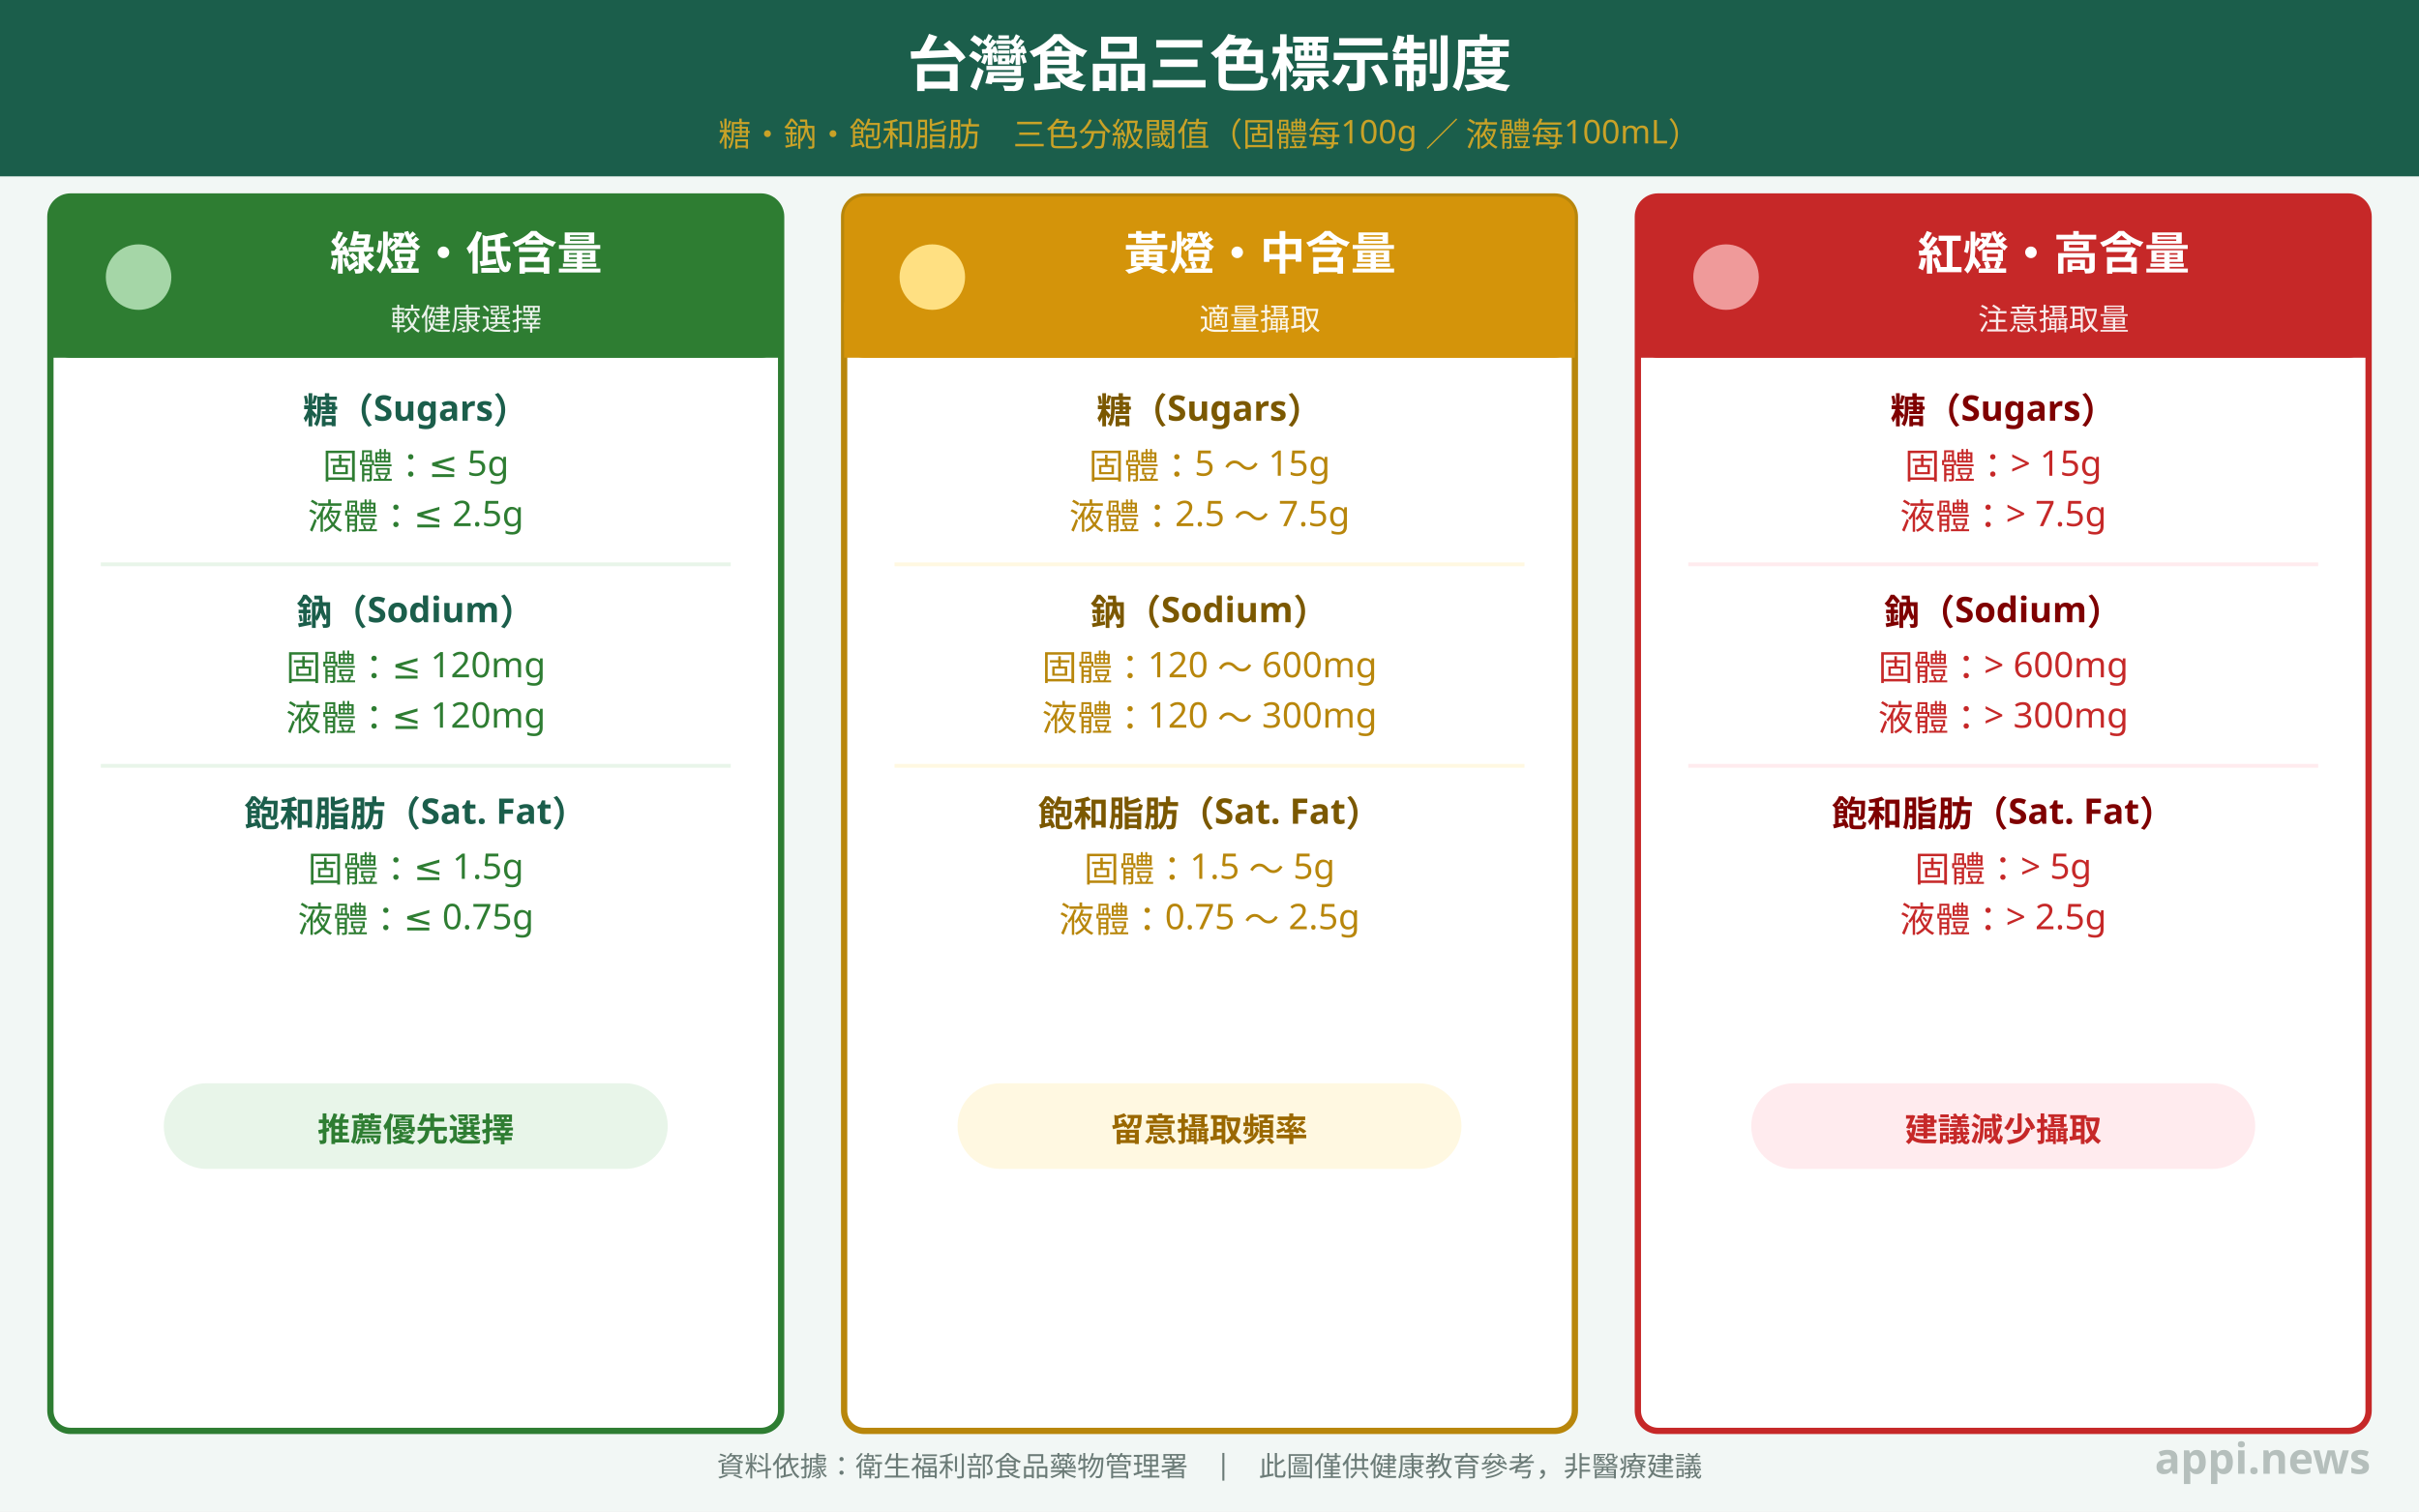
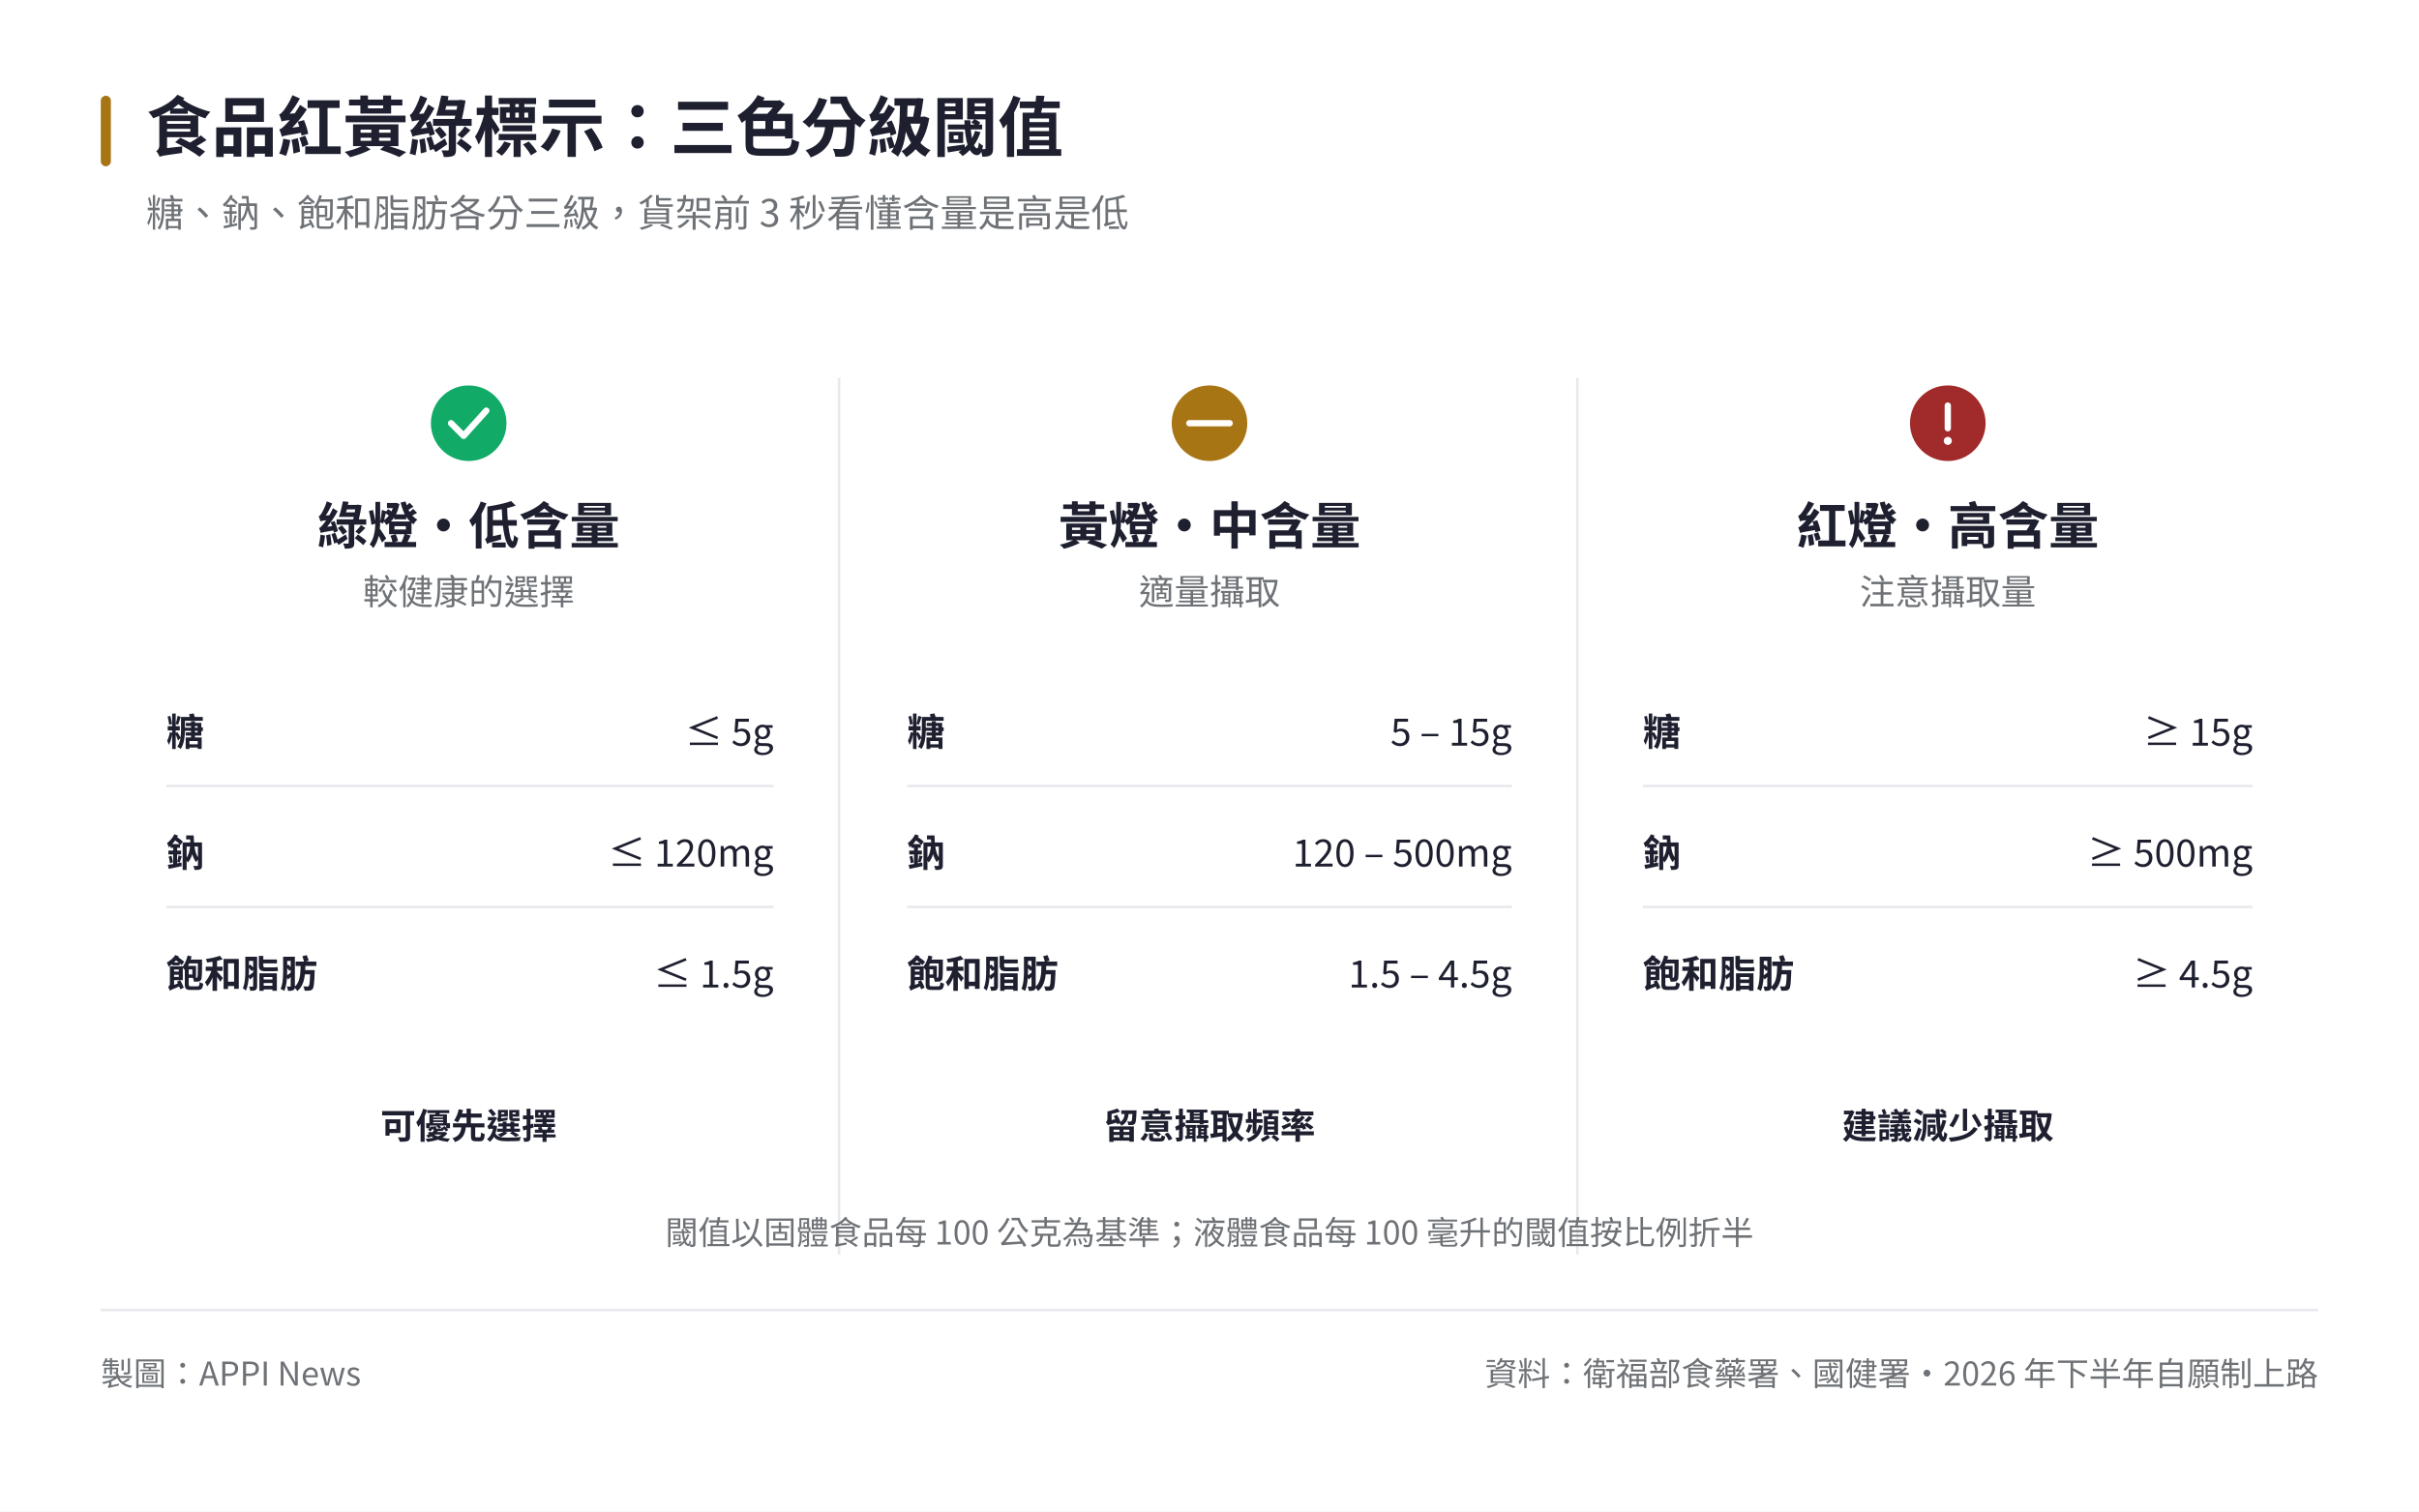
- <svg xmlns="http://www.w3.org/2000/svg" viewBox="0 0 960 600" width="960" height="600">
-   <defs>
-     <style>text{font-family:'Noto Sans TC','Microsoft JhengHei','PingFang TC',sans-serif}</style>
-   </defs>
-   <rect width="960" height="600" fill="#F2F7F5" />
-   <rect width="960" height="70" fill="#1B5E4B" />
-   <text x="480" y="34" font-size="24" font-weight="bold" fill="#fff" text-anchor="middle">台灣食品三色標示制度</text>
-   <text x="480" y="58" font-size="13" fill="#C9A227" text-anchor="middle">糖・鈉・飽和脂肪　三色分級閾值（固體每100g ／ 液體每100mL）</text>
-   <rect x="20" y="78" width="290" height="490" fill="#fff" rx="8" stroke="#2E7D32" stroke-width="2.5" />
-   <rect x="20" y="78" width="290" height="64" fill="#2E7D32" rx="8" />
-   <rect x="20" y="120" width="290" height="22" fill="#2E7D32" />
-   <circle cx="55" cy="110" r="13" fill="#A5D6A7" />
-   <text x="185" y="107" font-size="18" font-weight="bold" fill="#fff" text-anchor="middle">綠燈・低含量</text>
-   <text x="185" y="131" font-size="12" fill="rgba(255,255,255,.9)" text-anchor="middle">較健康選擇</text>
-   <text x="165" y="168" font-size="14" font-weight="bold" fill="#1B5E4B" text-anchor="middle">糖（Sugars）</text>
-   <text x="165" y="190" font-size="14" fill="#2E7D32" text-anchor="middle">固體：≤ 5g</text>
-   <text x="165" y="210" font-size="14" fill="#2E7D32" text-anchor="middle">液體：≤ 2.5g</text>
-   <line x1="40" y1="224" x2="290" y2="224" stroke="#E8F5E9" stroke-width="1.5" />
-   <text x="165" y="248" font-size="14" font-weight="bold" fill="#1B5E4B" text-anchor="middle">鈉（Sodium）</text>
-   <text x="165" y="270" font-size="14" fill="#2E7D32" text-anchor="middle">固體：≤ 120mg</text>
-   <text x="165" y="290" font-size="14" fill="#2E7D32" text-anchor="middle">液體：≤ 120mg</text>
-   <line x1="40" y1="304" x2="290" y2="304" stroke="#E8F5E9" stroke-width="1.5" />
-   <text x="165" y="328" font-size="14" font-weight="bold" fill="#1B5E4B" text-anchor="middle">飽和脂肪（Sat. Fat）</text>
-   <text x="165" y="350" font-size="14" fill="#2E7D32" text-anchor="middle">固體：≤ 1.5g</text>
-   <text x="165" y="370" font-size="14" fill="#2E7D32" text-anchor="middle">液體：≤ 0.75g</text>
-   <rect x="65" y="430" width="200" height="34" fill="#E8F5E9" rx="17" />
-   <text x="165" y="453" font-size="13" fill="#2E7D32" font-weight="bold" text-anchor="middle">推薦優先選擇</text>
-   <rect x="335" y="78" width="290" height="490" fill="#fff" rx="8" stroke="#B8860B" stroke-width="2.5" />
-   <rect x="335" y="78" width="290" height="64" fill="#D4940A" rx="8" />
-   <rect x="335" y="120" width="290" height="22" fill="#D4940A" />
-   <circle cx="370" cy="110" r="13" fill="#FFE082" />
-   <text x="500" y="107" font-size="18" font-weight="bold" fill="#fff" text-anchor="middle">黃燈・中含量</text>
-   <text x="500" y="131" font-size="12" fill="rgba(255,255,255,.9)" text-anchor="middle">適量攝取</text>
-   <text x="480" y="168" font-size="14" font-weight="bold" fill="#7B5800" text-anchor="middle">糖（Sugars）</text>
-   <text x="480" y="190" font-size="14" fill="#B8860B" text-anchor="middle">固體：5 ～ 15g</text>
-   <text x="480" y="210" font-size="14" fill="#B8860B" text-anchor="middle">液體：2.5 ～ 7.5g</text>
-   <line x1="355" y1="224" x2="605" y2="224" stroke="#FFF8E1" stroke-width="1.5" />
-   <text x="480" y="248" font-size="14" font-weight="bold" fill="#7B5800" text-anchor="middle">鈉（Sodium）</text>
-   <text x="480" y="270" font-size="14" fill="#B8860B" text-anchor="middle">固體：120 ～ 600mg</text>
-   <text x="480" y="290" font-size="14" fill="#B8860B" text-anchor="middle">液體：120 ～ 300mg</text>
-   <line x1="355" y1="304" x2="605" y2="304" stroke="#FFF8E1" stroke-width="1.5" />
-   <text x="480" y="328" font-size="14" font-weight="bold" fill="#7B5800" text-anchor="middle">飽和脂肪（Sat. Fat）</text>
-   <text x="480" y="350" font-size="14" fill="#B8860B" text-anchor="middle">固體：1.5 ～ 5g</text>
-   <text x="480" y="370" font-size="14" fill="#B8860B" text-anchor="middle">液體：0.75 ～ 2.5g</text>
-   <rect x="380" y="430" width="200" height="34" fill="#FFF8E1" rx="17" />
-   <text x="480" y="453" font-size="13" fill="#9A6800" font-weight="bold" text-anchor="middle">留意攝取頻率</text>
-   <rect x="650" y="78" width="290" height="490" fill="#fff" rx="8" stroke="#C62828" stroke-width="2.5" />
-   <rect x="650" y="78" width="290" height="64" fill="#C62828" rx="8" />
-   <rect x="650" y="120" width="290" height="22" fill="#C62828" />
-   <circle cx="685" cy="110" r="13" fill="#EF9A9A" />
-   <text x="815" y="107" font-size="18" font-weight="bold" fill="#fff" text-anchor="middle">紅燈・高含量</text>
-   <text x="815" y="131" font-size="12" fill="rgba(255,255,255,.9)" text-anchor="middle">注意攝取量</text>
-   <text x="795" y="168" font-size="14" font-weight="bold" fill="#7F0000" text-anchor="middle">糖（Sugars）</text>
-   <text x="795" y="190" font-size="14" fill="#C62828" text-anchor="middle">固體：&gt; 15g</text>
-   <text x="795" y="210" font-size="14" fill="#C62828" text-anchor="middle">液體：&gt; 7.5g</text>
-   <line x1="670" y1="224" x2="920" y2="224" stroke="#FFEBEE" stroke-width="1.5" />
-   <text x="795" y="248" font-size="14" font-weight="bold" fill="#7F0000" text-anchor="middle">鈉（Sodium）</text>
-   <text x="795" y="270" font-size="14" fill="#C62828" text-anchor="middle">固體：&gt; 600mg</text>
-   <text x="795" y="290" font-size="14" fill="#C62828" text-anchor="middle">液體：&gt; 300mg</text>
-   <line x1="670" y1="304" x2="920" y2="304" stroke="#FFEBEE" stroke-width="1.5" />
-   <text x="795" y="328" font-size="14" font-weight="bold" fill="#7F0000" text-anchor="middle">飽和脂肪（Sat. Fat）</text>
-   <text x="795" y="350" font-size="14" fill="#C62828" text-anchor="middle">固體：&gt; 5g</text>
-   <text x="795" y="370" font-size="14" fill="#C62828" text-anchor="middle">液體：&gt; 2.5g</text>
-   <rect x="695" y="430" width="200" height="34" fill="#FFEBEE" rx="17" />
-   <text x="795" y="453" font-size="13" fill="#C62828" font-weight="bold" text-anchor="middle">建議減少攝取</text>
-   <text x="480" y="586" font-size="11" fill="#6B7B77" text-anchor="middle">資料依據：衛生福利部食品藥物管理署　|　此圖僅供健康教育參考，非醫療建議</text>
-   <text x="940.8" y="585" text-anchor="end" font-family="sans-serif" font-size="17" fill="#6B7B77" fill-opacity="0.45" font-weight="600">appi.news</text>
+ <svg xmlns="http://www.w3.org/2000/svg" viewBox="0 0 960 600" width="960" height="600" role="img" aria-label="台灣食品紅黃綠三色標示閾值：綠燈為低含量（糖≤5g、鈉≤120mg、飽和脂肪≤1.5g），黃燈為中含量，紅燈為高含量（糖≥15g、鈉≥500mg、飽和脂肪≥4.5g），皆以固體每 100 公克為基準">
+   <style>
+ text{font-family:'Noto Sans TC','PingFang TC','Microsoft JhengHei','Noto Sans CJK TC','Heiti TC',sans-serif;}
+ .title{font-size:26px;font-weight:700;fill:#1e2030;}
+ .deck{font-size:15px;fill:#6e7276;}
+ .name{font-size:20px;font-weight:700;fill:#1e2030;}
+ .sub{font-size:14px;fill:#6e7276;}
+ .nut{font-size:15px;font-weight:700;fill:#1e2030;}
+ .val{font-size:15px;fill:#1e2030;}
+ .act{font-size:14px;font-weight:700;fill:#1e2030;}
+ .note{font-size:13px;fill:#6e7276;}
+ .foot{font-size:13px;fill:#6e7276;}
+ </style>
+   <rect width="960" height="600" fill="#ffffff" />
+   <rect x="40" y="38" width="4" height="28" rx="2" fill="#a87515" />
+   <text x="58" y="60" class="title">食品紅黃綠標示：三色分級閾值</text>
+   <text x="58" y="90" class="deck">糖、鈉、飽和脂肪各分三級，貨架前 3 秒看懂含量是高是低</text>
+   <line x1="333" y1="150" x2="333" y2="498" stroke="#e8e9ed" stroke-width="1" />
+   <line x1="626" y1="150" x2="626" y2="498" stroke="#e8e9ed" stroke-width="1" />
+   <g>
+     <circle cx="186" cy="168" r="15" fill="#11aa66" />
+     <path d="M179 168 L184 173 L193 163" fill="none" stroke="#ffffff" stroke-width="2.5" stroke-linecap="round" stroke-linejoin="round" />
+     <text x="186" y="216" text-anchor="middle" class="name">綠燈・低含量</text>
+     <text x="186" y="240" text-anchor="middle" class="sub">較健康的選擇</text>
+     <text x="66" y="296" class="nut">糖</text>
+     <text x="307" y="296" text-anchor="end" class="val">≤ 5g</text>
+     <line x1="66" y1="312" x2="307" y2="312" stroke="#e8e9ed" stroke-width="1" />
+     <text x="66" y="344" class="nut">鈉</text>
+     <text x="307" y="344" text-anchor="end" class="val">≤ 120mg</text>
+     <line x1="66" y1="360" x2="307" y2="360" stroke="#e8e9ed" stroke-width="1" />
+     <text x="66" y="392" class="nut">飽和脂肪</text>
+     <text x="307" y="392" text-anchor="end" class="val">≤ 1.5g</text>
+     <text x="186" y="452" text-anchor="middle" class="act">可優先選擇</text>
+   </g>
+   <g>
+     <circle cx="480" cy="168" r="15" fill="#a87515" />
+     <line x1="472" y1="168" x2="488" y2="168" stroke="#ffffff" stroke-width="2.5" stroke-linecap="round" />
+     <text x="480" y="216" text-anchor="middle" class="name">黃燈・中含量</text>
+     <text x="480" y="240" text-anchor="middle" class="sub">適量攝取</text>
+     <text x="360" y="296" class="nut">糖</text>
+     <text x="600" y="296" text-anchor="end" class="val">5 – 15g</text>
+     <line x1="360" y1="312" x2="600" y2="312" stroke="#e8e9ed" stroke-width="1" />
+     <text x="360" y="344" class="nut">鈉</text>
+     <text x="600" y="344" text-anchor="end" class="val">120 – 500mg</text>
+     <line x1="360" y1="360" x2="600" y2="360" stroke="#e8e9ed" stroke-width="1" />
+     <text x="360" y="392" class="nut">飽和脂肪</text>
+     <text x="600" y="392" text-anchor="end" class="val">1.5 – 4.5g</text>
+     <text x="480" y="452" text-anchor="middle" class="act">留意攝取頻率</text>
+   </g>
+   <g>
+     <circle cx="773" cy="168" r="15" fill="#a12a2a" />
+     <line x1="773" y1="161" x2="773" y2="170" stroke="#ffffff" stroke-width="2.5" stroke-linecap="round" />
+     <circle cx="773" cy="175" r="1.6" fill="#ffffff" />
+     <text x="773" y="216" text-anchor="middle" class="name">紅燈・高含量</text>
+     <text x="773" y="240" text-anchor="middle" class="sub">注意攝取量</text>
+     <text x="652" y="296" class="nut">糖</text>
+     <text x="894" y="296" text-anchor="end" class="val">≥ 15g</text>
+     <line x1="652" y1="312" x2="894" y2="312" stroke="#e8e9ed" stroke-width="1" />
+     <text x="652" y="344" class="nut">鈉</text>
+     <text x="894" y="344" text-anchor="end" class="val">≥ 500mg</text>
+     <line x1="652" y1="360" x2="894" y2="360" stroke="#e8e9ed" stroke-width="1" />
+     <text x="652" y="392" class="nut">飽和脂肪</text>
+     <text x="894" y="392" text-anchor="end" class="val">≥ 4.5g</text>
+     <text x="773" y="452" text-anchor="middle" class="act">建議減少攝取</text>
+   </g>
+   <text x="480" y="494" text-anchor="middle" class="note">閾值以固體食品每 100 公克為基準；液體食品每 100 毫升的閾值按比例折半</text>
+   <line x1="40" y1="520" x2="920" y2="520" stroke="#e8e9ed" stroke-width="1" />
+   <text x="40" y="550" class="foot">製圖：APPI News</text>
+   <text x="920" y="550" text-anchor="end" class="foot">資料：衛福部食藥署、國健署・2026 年下半年自願制上路</text>
</svg>
